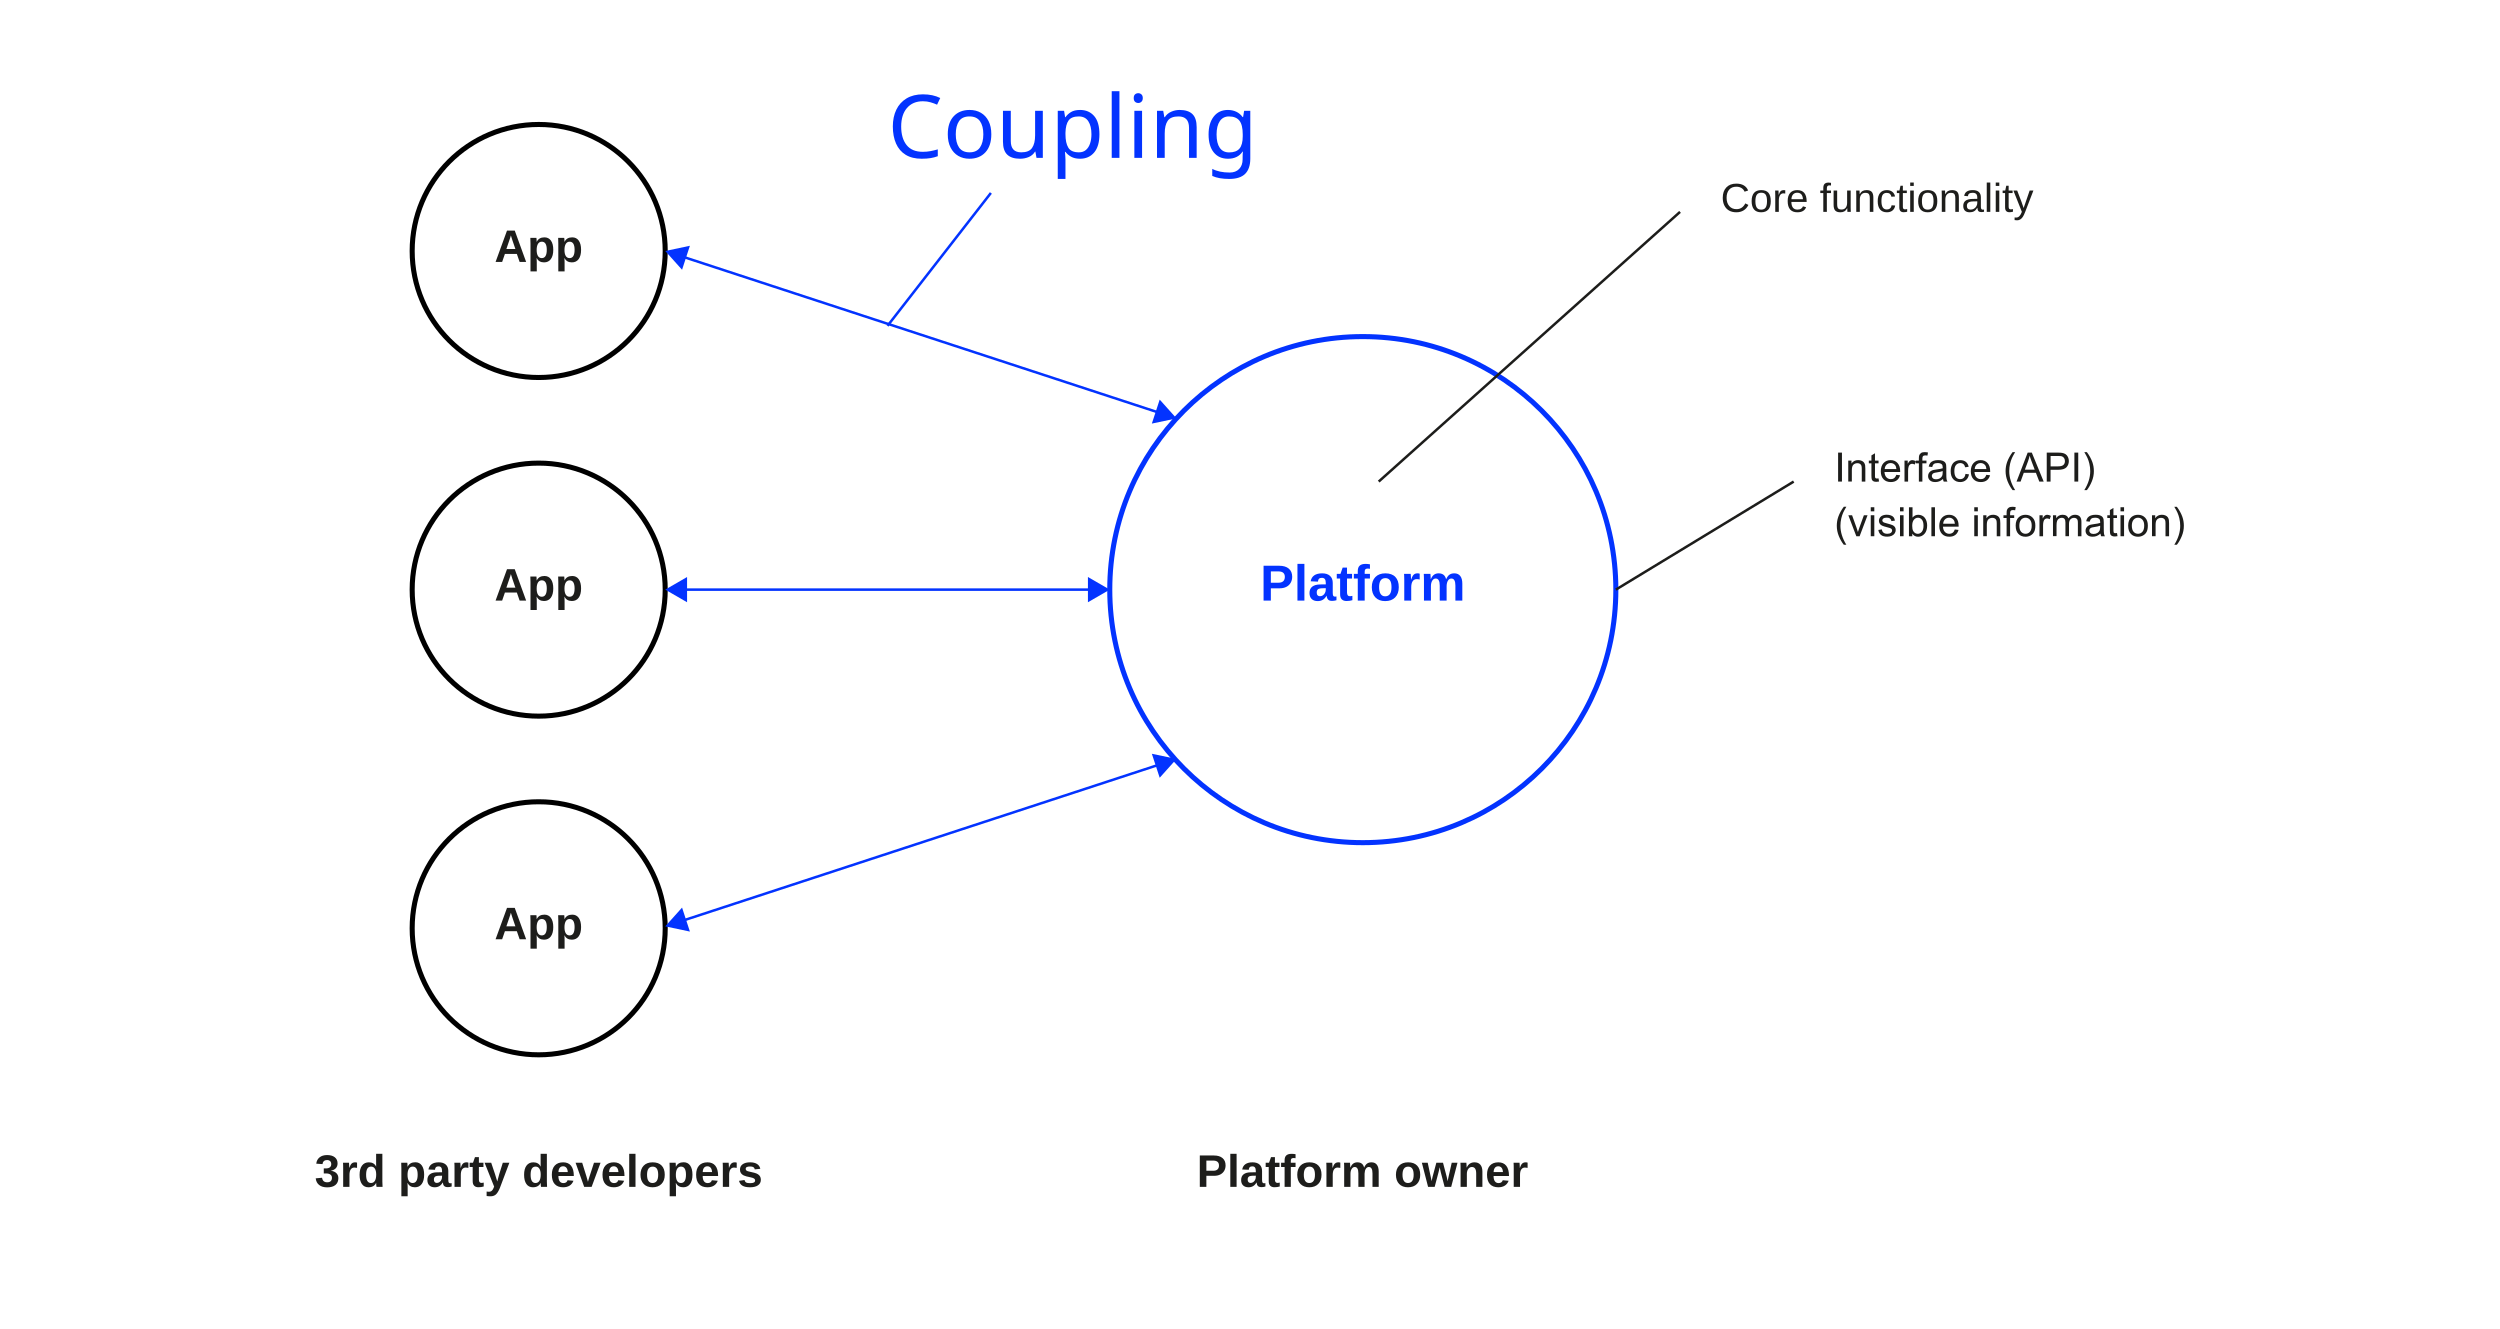
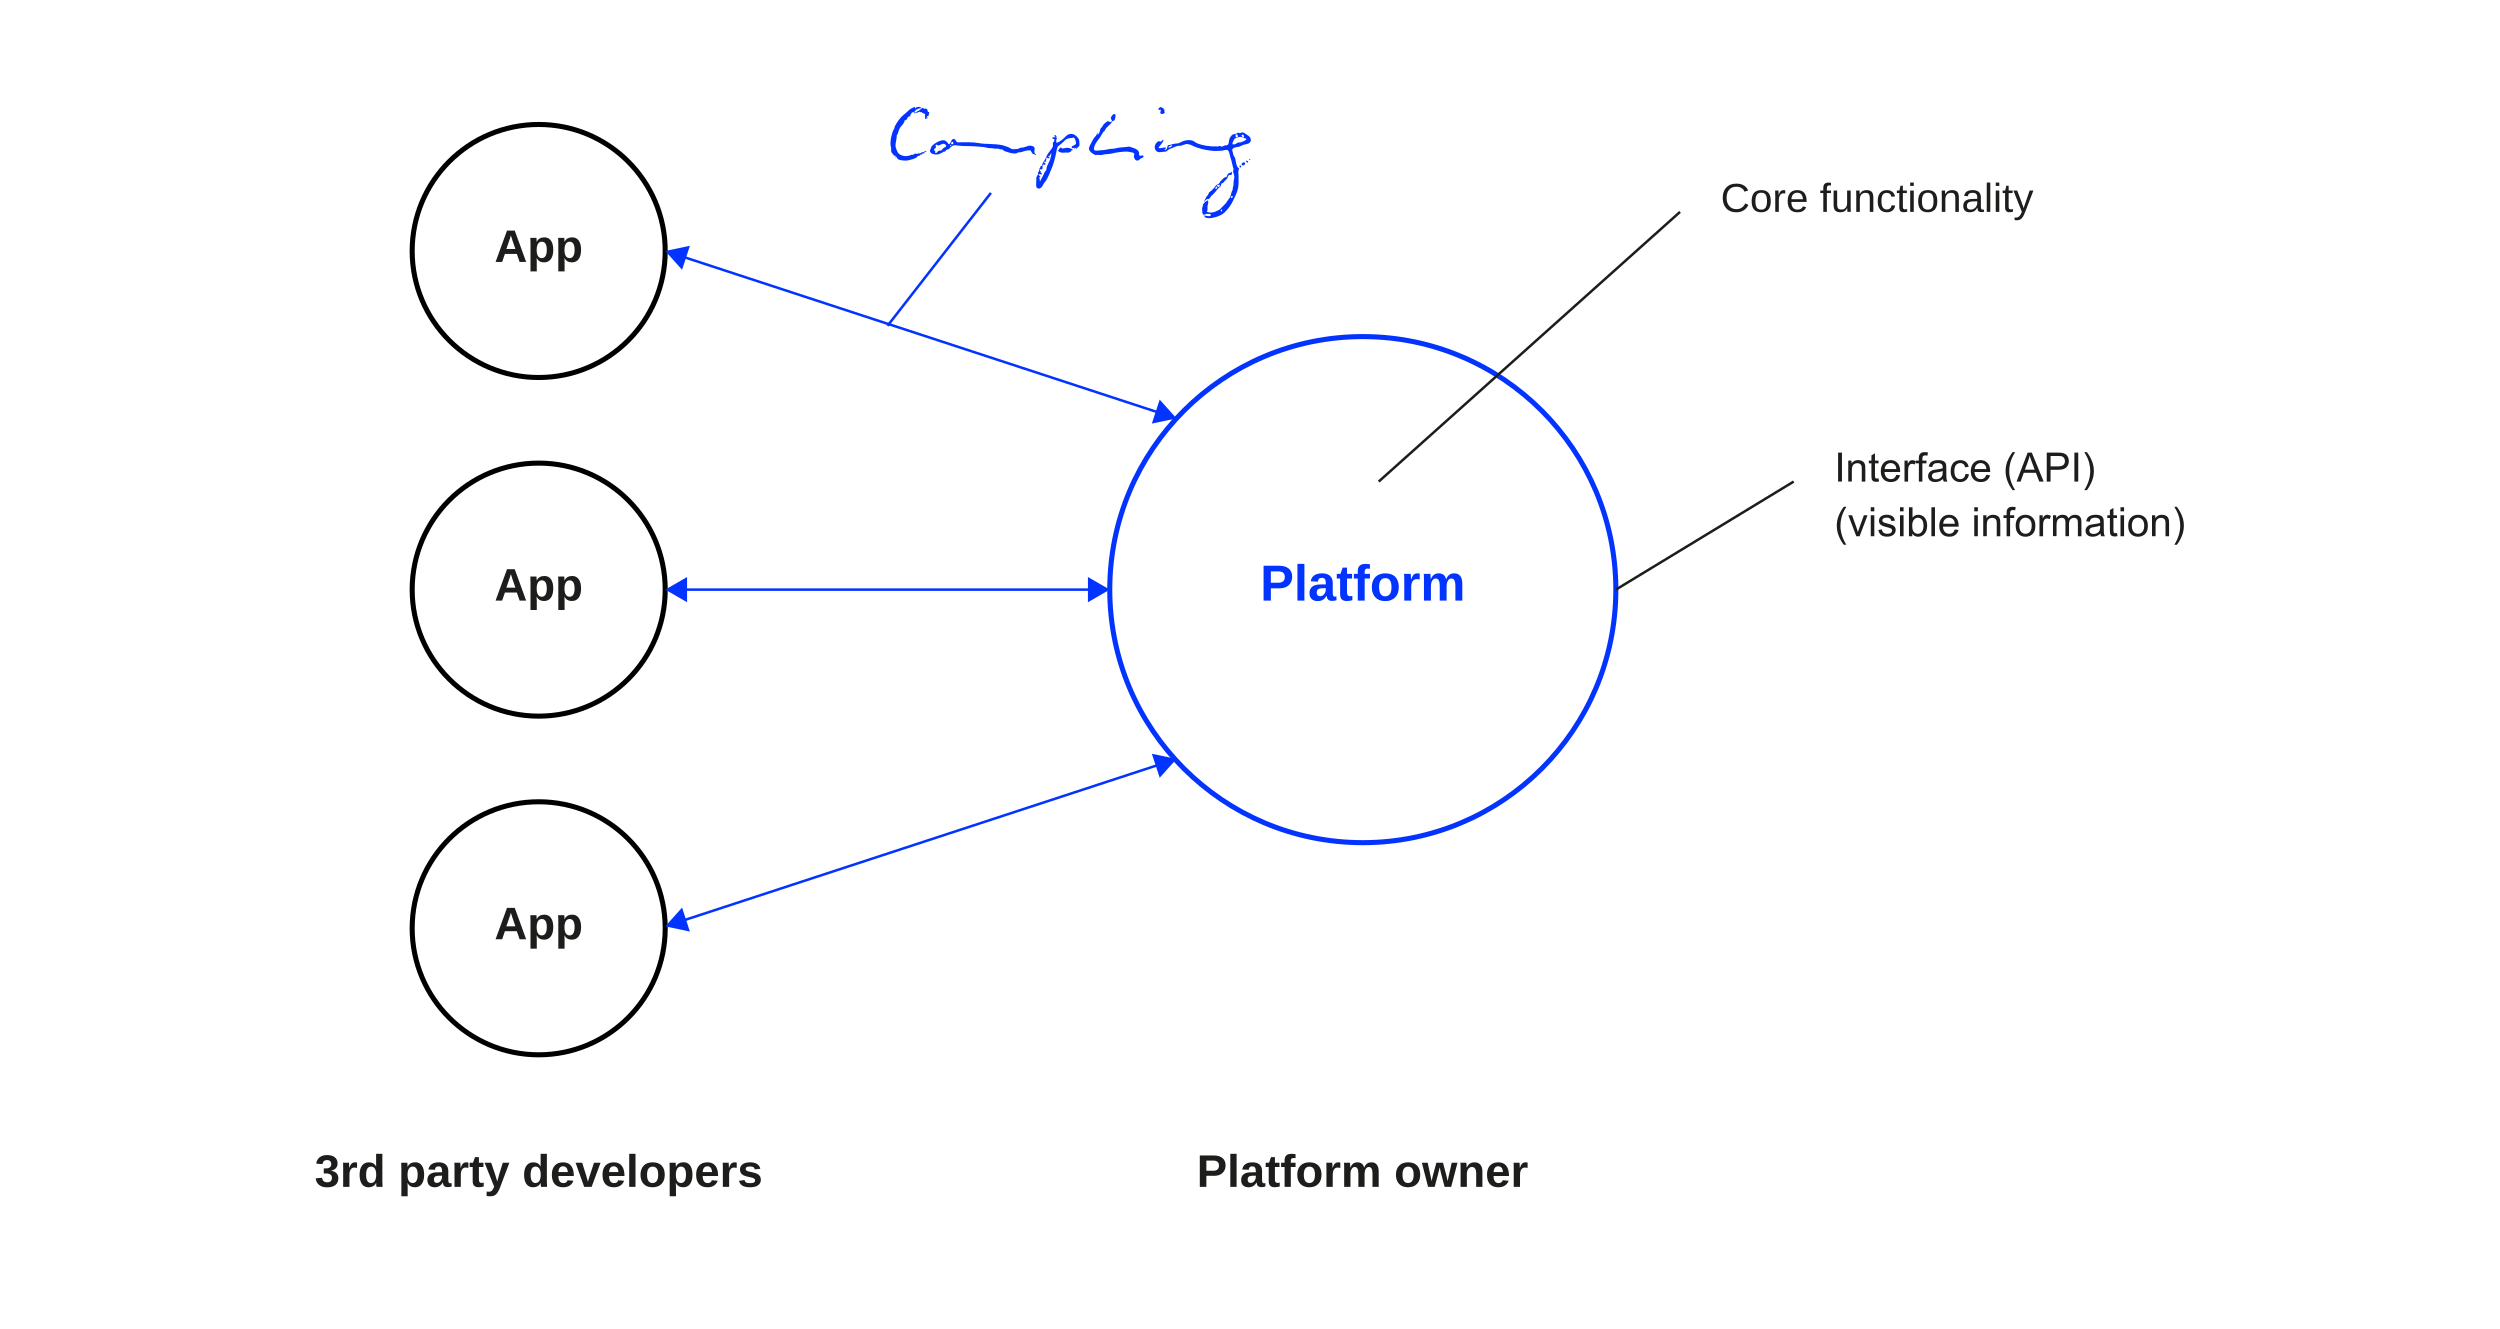
<svg xmlns="http://www.w3.org/2000/svg" id="maturity" viewBox="0 0 988 525">
  <circle cx="538.58" cy="233.02" r="100" style="fill:none; stroke:#0333ff; stroke-miterlimit:10; stroke-width:2px;" />
  <text transform="translate(498.02 237.35)" style="fill:#0333ff; font-family:Arial-BoldMT, Arial; font-size:20px; font-weight:700;">
    <tspan x="0" y="0">Platform</tspan>
  </text>
  <circle cx="212.89" cy="99.19" r="50" style="fill:none; stroke:#000; stroke-miterlimit:10; stroke-width:2px;" />
  <text transform="translate(195.4 103.52)" style="fill:#1d1d1b; font-family:Arial-BoldMT, Arial; font-size:18px; font-weight:700;">
    <tspan x="0" y="0">App</tspan>
  </text>
  <circle cx="212.89" cy="233.02" r="50" style="fill:none; stroke:#000; stroke-miterlimit:10; stroke-width:2px;" />
  <text transform="translate(195.4 237.35)" style="fill:#1d1d1b; font-family:Arial-BoldMT, Arial; font-size:18px; font-weight:700;">
    <tspan x="0" y="0">App</tspan>
  </text>
  <circle cx="212.89" cy="366.86" r="50" style="fill:none; stroke:#000; stroke-miterlimit:10; stroke-width:2px;" />
  <text transform="translate(195.4 371.19)" style="fill:#1d1d1b; font-family:Arial-BoldMT, Arial; font-size:18px; font-weight:700;">
    <tspan x="0" y="0">App</tspan>
  </text>
  <line x1="262.89" y1="99.19" x2="464.96" y2="165.35" style="fill:#0333ff;" />
  <line x1="269.71" y1="101.42" x2="458.14" y2="163.12" style="fill:none; stroke:#0333ff; stroke-miterlimit:10;" />
  <polygon points="269.55 106.61 262.9 99.19 272.65 97.13 269.55 106.61" style="fill:#0333ff;" />
  <polygon points="455.21 167.4 464.96 165.35 458.31 157.92 455.21 167.4" style="fill:#0333ff;" />
  <line x1="262.89" y1="366.1" x2="464.96" y2="299.94" style="fill:#0333ff;" />
  <line x1="269.71" y1="363.87" x2="458.14" y2="302.17" style="fill:none; stroke:#0333ff; stroke-miterlimit:10;" />
  <polygon points="272.65 368.16 262.9 366.1 269.55 358.68 272.65 368.16" style="fill:#0333ff;" />
  <polygon points="458.31 307.37 464.96 299.94 455.21 297.89 458.31 307.37" style="fill:#0333ff;" />
  <line x1="270.07" y1="233.02" x2="431.41" y2="233.02" style="fill:none; stroke:#0333ff; stroke-miterlimit:10;" />
  <polygon points="271.53 238.01 262.9 233.02 271.53 228.04 271.53 238.01" style="fill:#0333ff;" />
  <polygon points="429.95 238.01 438.58 233.02 429.95 228.04 429.95 238.01" style="fill:#0333ff;" />
  <text transform="translate(680.02 83.74)" style="fill:#1d1d1b; font-family:ArialMT, Arial; font-size:16px;">
    <tspan x="0" y="0">Core functionality</tspan>
  </text>
  <text transform="translate(472.96 469.04)" style="fill:#1d1d1b; font-family:Arial-BoldMT, Arial; font-size:18px; font-weight:700;">
    <tspan x="0" y="0">Platform owner</tspan>
  </text>
  <text transform="translate(124.36 469.04)" style="fill:#1d1d1b; font-family:Arial-BoldMT, Arial; font-size:18px; font-weight:700;">
    <tspan x="0" y="0">3rd party developers</tspan>
  </text>
  <path d="m726.42,190.32v-11.45h1.52v11.45h-1.52Z" style="fill:#1d1d1b;" />
  <path d="m730.43,190.32v-8.3h1.27v1.18c.61-.91,1.49-1.37,2.64-1.37.5,0,.96.09,1.38.27s.73.42.94.71c.21.29.35.64.44,1.04.05.26.08.72.08,1.37v5.1h-1.41v-5.05c0-.57-.05-1-.16-1.29-.11-.28-.3-.51-.58-.68-.28-.17-.61-.25-.98-.25-.6,0-1.12.19-1.55.57-.43.38-.65,1.1-.65,2.16v4.53h-1.41Z" style="fill:#1d1d1b;" />
  <path d="m742.4,189.06l.2,1.24c-.4.08-.75.12-1.06.12-.51,0-.91-.08-1.19-.24s-.48-.37-.59-.64c-.11-.26-.17-.82-.17-1.66v-4.77h-1.03v-1.09h1.03v-2.05l1.4-.84v2.9h1.41v1.09h-1.41v4.85c0,.4.02.66.07.77.05.12.13.21.24.27.11.07.27.1.48.1.16,0,.36-.02.62-.05Z" style="fill:#1d1d1b;" />
  <path d="m749.45,187.65l1.45.18c-.23.85-.65,1.51-1.27,1.98s-1.41.7-2.38.7c-1.21,0-2.18-.37-2.89-1.12-.71-.75-1.07-1.79-1.07-3.14s.36-2.48,1.08-3.25c.72-.77,1.65-1.16,2.8-1.16s2.02.38,2.72,1.13c.7.76,1.05,1.82,1.05,3.19,0,.08,0,.21,0,.38h-6.19c.05.91.31,1.61.77,2.09s1.04.73,1.73.73c.52,0,.96-.13,1.32-.41.36-.27.65-.7.87-1.3Zm-4.62-2.27h4.63c-.06-.7-.24-1.22-.53-1.57-.45-.54-1.03-.81-1.74-.81-.65,0-1.19.22-1.63.65-.44.43-.68,1.01-.73,1.73Z" style="fill:#1d1d1b;" />
  <path d="m752.66,190.32v-8.3h1.27v1.26c.32-.59.62-.98.89-1.16s.57-.28.9-.28c.47,0,.96.15,1.45.45l-.48,1.3c-.34-.2-.69-.3-1.03-.3-.31,0-.58.09-.83.28-.25.19-.42.44-.52.77-.16.5-.23,1.05-.23,1.64v4.34h-1.41Z" style="fill:#1d1d1b;" />
  <path d="m758.34,190.32v-7.2h-1.24v-1.09h1.24v-.88c0-.56.05-.97.15-1.24.14-.36.37-.66.71-.89s.82-.34,1.43-.34c.4,0,.83.05,1.31.14l-.21,1.23c-.29-.05-.57-.08-.83-.08-.43,0-.73.09-.91.27-.18.18-.27.52-.27,1.02v.77h1.62v1.09h-1.62v7.2h-1.4Z" style="fill:#1d1d1b;" />
  <path d="m767.86,189.3c-.52.44-1.02.76-1.5.94-.48.18-1,.27-1.55.27-.91,0-1.61-.22-2.1-.67s-.73-1.01-.73-1.71c0-.41.09-.78.28-1.11s.43-.61.73-.81.64-.36,1.01-.46c.28-.07.69-.14,1.25-.21,1.14-.13,1.97-.3,2.51-.48,0-.19,0-.31,0-.37,0-.57-.13-.98-.4-1.21-.36-.32-.89-.48-1.6-.48-.66,0-1.15.12-1.46.35-.32.23-.55.64-.7,1.23l-1.38-.19c.12-.59.33-1.06.62-1.43.29-.36.7-.64,1.24-.84s1.17-.29,1.88-.29,1.28.08,1.73.25c.44.17.77.38.98.63.21.25.35.57.44.96.05.24.07.67.07,1.3v1.88c0,1.31.03,2.13.09,2.48.06.35.18.68.36,1h-1.47c-.15-.29-.24-.63-.28-1.02Zm-.12-3.14c-.51.21-1.28.39-2.3.53-.58.08-.99.18-1.23.28-.24.1-.42.26-.55.46-.13.2-.2.42-.2.67,0,.38.14.69.43.94s.7.38,1.25.38,1.02-.12,1.45-.36c.42-.24.73-.56.93-.97.15-.32.23-.79.23-1.41v-.52Z" style="fill:#1d1d1b;" />
  <path d="m776.76,187.28l1.38.18c-.15.95-.54,1.7-1.16,2.24s-1.39.81-2.29.81c-1.14,0-2.05-.37-2.74-1.11s-1.04-1.81-1.04-3.19c0-.9.15-1.68.45-2.35s.75-1.18,1.36-1.51,1.27-.5,1.98-.5c.9,0,1.64.23,2.21.68.57.46.94,1.1,1.1,1.94l-1.37.21c-.13-.56-.36-.98-.69-1.26s-.73-.42-1.2-.42c-.71,0-1.28.25-1.73.76s-.66,1.31-.66,2.41.21,1.92.64,2.43c.43.51.98.76,1.67.76.55,0,1.01-.17,1.38-.51.37-.34.6-.86.7-1.56Z" style="fill:#1d1d1b;" />
  <path d="m785.02,187.65l1.45.18c-.23.85-.65,1.51-1.27,1.98s-1.41.7-2.38.7c-1.21,0-2.18-.37-2.89-1.12-.71-.75-1.07-1.79-1.07-3.14s.36-2.48,1.08-3.25c.72-.77,1.65-1.16,2.8-1.16s2.02.38,2.72,1.13c.7.76,1.05,1.82,1.05,3.19,0,.08,0,.21,0,.38h-6.19c.05.91.31,1.61.77,2.09s1.04.73,1.73.73c.52,0,.96-.13,1.32-.41.36-.27.65-.7.87-1.3Zm-4.62-2.27h4.63c-.06-.7-.24-1.22-.53-1.57-.45-.54-1.03-.81-1.74-.81-.65,0-1.19.22-1.63.65-.44.43-.68,1.01-.73,1.73Z" style="fill:#1d1d1b;" />
  <path d="m795.38,193.69c-.78-.98-1.43-2.12-1.97-3.44s-.8-2.67-.8-4.08c0-1.24.2-2.43.6-3.56.47-1.32,1.19-2.63,2.17-3.94h1.01c-.63,1.08-1.05,1.86-1.25,2.32-.32.72-.57,1.47-.75,2.25-.22.97-.34,1.95-.34,2.94,0,2.51.78,5.01,2.34,7.51h-1.01Z" style="fill:#1d1d1b;" />
  <path d="m796.94,190.32l4.4-11.45h1.63l4.69,11.45h-1.73l-1.34-3.47h-4.79l-1.26,3.47h-1.61Zm3.3-4.7h3.88l-1.2-3.17c-.36-.96-.64-1.75-.81-2.38-.15.73-.35,1.46-.62,2.19l-1.26,3.36Z" style="fill:#1d1d1b;" />
  <path d="m808.87,190.32v-11.45h4.32c.76,0,1.34.04,1.74.11.56.09,1.03.27,1.41.54.38.26.69.63.92,1.11.23.47.35,1,.35,1.56,0,.97-.31,1.8-.93,2.47-.62.67-1.74,1.01-3.36,1.01h-2.94v4.66h-1.52Zm1.52-6.01h2.96c.98,0,1.67-.18,2.09-.55.41-.36.62-.88.62-1.54,0-.48-.12-.89-.36-1.23-.24-.34-.56-.57-.96-.68-.25-.07-.73-.1-1.41-.1h-2.93v4.09Z" style="fill:#1d1d1b;" />
  <path d="m819.8,190.32v-11.45h1.52v11.45h-1.52Z" style="fill:#1d1d1b;" />
  <path d="m824.73,193.69h-1.01c1.56-2.5,2.34-5,2.34-7.51,0-.98-.11-1.95-.34-2.91-.18-.78-.42-1.53-.74-2.25-.2-.47-.62-1.25-1.26-2.34h1.01c.98,1.31,1.7,2.62,2.17,3.94.4,1.14.6,2.32.6,3.56,0,1.41-.27,2.77-.81,4.08s-1.19,2.46-1.96,3.44Z" style="fill:#1d1d1b;" />
  <path d="m728.67,215.29c-.78-.98-1.43-2.12-1.97-3.44s-.8-2.67-.8-4.08c0-1.24.2-2.43.6-3.56.47-1.32,1.19-2.63,2.17-3.94h1.01c-.63,1.08-1.05,1.86-1.25,2.32-.32.72-.57,1.47-.75,2.25-.22.97-.34,1.95-.34,2.94,0,2.5.78,5.01,2.34,7.51h-1.01Z" style="fill:#1d1d1b;" />
  <path d="m733.62,211.92l-3.16-8.3h1.48l1.78,4.97c.19.54.37,1.09.53,1.67.12-.44.3-.96.52-1.58l1.84-5.06h1.45l-3.14,8.3h-1.31Z" style="fill:#1d1d1b;" />
  <path d="m739.32,202.08v-1.62h1.41v1.62h-1.41Zm0,9.84v-8.3h1.41v8.3h-1.41Z" style="fill:#1d1d1b;" />
  <path d="m742.31,209.44l1.39-.22c.08.56.3.98.65,1.28s.86.45,1.5.45,1.12-.13,1.44-.39.47-.57.47-.93c0-.32-.14-.57-.41-.75-.19-.12-.67-.28-1.44-.48-1.03-.26-1.75-.49-2.14-.68s-.7-.45-.91-.79-.31-.71-.31-1.11c0-.37.08-.71.25-1.03s.4-.58.69-.79c.22-.16.52-.3.89-.41s.78-.17,1.21-.17c.65,0,1.22.09,1.71.28s.86.44,1.09.76.4.75.48,1.29l-1.38.19c-.06-.43-.24-.76-.54-1s-.72-.36-1.27-.36c-.65,0-1.11.11-1.38.32s-.41.46-.41.75c0,.18.06.35.17.49.11.15.29.28.54.38.14.05.55.17,1.24.36,1,.27,1.69.48,2.08.65s.7.42.93.74.34.72.34,1.2-.14.91-.41,1.32-.67.73-1.18.96-1.1.34-1.75.34c-1.08,0-1.9-.22-2.46-.67s-.93-1.11-1.08-1.99Z" style="fill:#1d1d1b;" />
  <path d="m750.88,202.08v-1.62h1.41v1.62h-1.41Zm0,9.84v-8.3h1.41v8.3h-1.41Z" style="fill:#1d1d1b;" />
  <path d="m755.72,211.92h-1.3v-11.45h1.41v4.09c.59-.75,1.35-1.12,2.27-1.12.51,0,.99.1,1.45.31s.83.5,1.12.87.52.82.69,1.35.25,1.09.25,1.69c0,1.42-.35,2.52-1.05,3.3s-1.55,1.16-2.53,1.16-1.75-.41-2.3-1.23v1.04Zm-.02-4.21c0,1,.14,1.71.41,2.16.44.72,1.04,1.09,1.8,1.09.61,0,1.15-.27,1.59-.8s.67-1.33.67-2.39-.21-1.88-.64-2.4-.95-.77-1.56-.77-1.15.27-1.59.8-.67,1.31-.67,2.32Z" style="fill:#1d1d1b;" />
  <path d="m763.29,211.92v-11.45h1.41v11.45h-1.41Z" style="fill:#1d1d1b;" />
  <path d="m772.56,209.25l1.45.18c-.23.85-.65,1.51-1.27,1.98s-1.41.7-2.38.7c-1.21,0-2.18-.37-2.89-1.12s-1.07-1.8-1.07-3.14.36-2.48,1.08-3.25,1.65-1.16,2.8-1.16,2.02.38,2.72,1.13,1.05,1.82,1.05,3.19c0,.08,0,.21,0,.38h-6.19c.05.91.31,1.61.77,2.09s1.04.73,1.73.73c.52,0,.96-.14,1.32-.41s.65-.7.87-1.3Zm-4.62-2.27h4.63c-.06-.7-.24-1.22-.53-1.57-.45-.54-1.03-.81-1.74-.81-.65,0-1.19.22-1.63.65s-.68,1.01-.73,1.73Z" style="fill:#1d1d1b;" />
  <path d="m780.23,202.08v-1.62h1.41v1.62h-1.41Zm0,9.84v-8.3h1.41v8.3h-1.41Z" style="fill:#1d1d1b;" />
  <path d="m783.77,211.92v-8.3h1.27v1.18c.61-.91,1.49-1.37,2.64-1.37.5,0,.96.09,1.38.27s.73.42.94.71.35.64.44,1.04c.05.26.08.72.08,1.37v5.1h-1.41v-5.05c0-.57-.05-1-.16-1.29s-.3-.51-.58-.68-.61-.25-.98-.25c-.6,0-1.12.19-1.55.57s-.65,1.1-.65,2.16v4.53h-1.41Z" style="fill:#1d1d1b;" />
  <path d="m793.01,211.92v-7.2h-1.24v-1.09h1.24v-.88c0-.56.05-.97.15-1.24.14-.36.37-.66.71-.89s.82-.34,1.43-.34c.4,0,.83.05,1.31.14l-.21,1.23c-.29-.05-.57-.08-.83-.08-.43,0-.73.09-.91.27s-.27.52-.27,1.02v.77h1.62v1.09h-1.62v7.2h-1.4Z" style="fill:#1d1d1b;" />
  <path d="m796.59,207.77c0-1.54.43-2.67,1.28-3.41.71-.61,1.58-.92,2.61-.92,1.14,0,2.07.37,2.8,1.12s1.09,1.78,1.09,3.1c0,1.07-.16,1.91-.48,2.52s-.79,1.09-1.4,1.43c-.61.34-1.28.51-2,.51-1.16,0-2.1-.37-2.82-1.12s-1.07-1.82-1.07-3.22Zm1.45,0c0,1.06.23,1.86.7,2.39s1.05.79,1.75.79,1.28-.27,1.74-.8.7-1.34.7-2.43c0-1.03-.23-1.8-.7-2.33s-1.05-.79-1.74-.79-1.29.26-1.75.79-.7,1.32-.7,2.38Z" style="fill:#1d1d1b;" />
  <path d="m806,211.92v-8.3h1.27v1.26c.32-.59.62-.98.89-1.16s.57-.28.9-.28c.47,0,.96.15,1.45.45l-.48,1.3c-.34-.2-.69-.3-1.03-.3-.31,0-.58.09-.83.28s-.42.44-.52.77c-.16.5-.23,1.05-.23,1.64v4.34h-1.41Z" style="fill:#1d1d1b;" />
  <path d="m811.34,211.92v-8.3h1.26v1.16c.26-.41.61-.73,1.04-.98s.92-.37,1.48-.37c.61,0,1.12.13,1.51.38s.67.61.83,1.07c.66-.97,1.51-1.45,2.56-1.45.82,0,1.46.23,1.9.68s.66,1.16.66,2.11v5.7h-1.4v-5.23c0-.56-.05-.97-.14-1.21s-.26-.45-.5-.6-.52-.23-.84-.23c-.58,0-1.07.19-1.45.58s-.58,1.01-.58,1.86v4.82h-1.41v-5.39c0-.62-.11-1.09-.34-1.41s-.6-.47-1.12-.47c-.4,0-.76.1-1.1.31s-.58.51-.73.91-.23.98-.23,1.73v4.3h-1.41Z" style="fill:#1d1d1b;" />
  <path d="m830.09,210.9c-.52.44-1.02.75-1.5.94-.48.18-1,.27-1.55.27-.91,0-1.61-.22-2.1-.67s-.73-1.01-.73-1.71c0-.41.09-.78.28-1.11s.43-.61.73-.81.64-.36,1.01-.46c.28-.07.69-.14,1.25-.21,1.14-.14,1.97-.3,2.51-.48,0-.19,0-.32,0-.37,0-.57-.13-.98-.4-1.21-.36-.32-.89-.48-1.6-.48-.66,0-1.15.12-1.46.35s-.55.64-.7,1.23l-1.38-.19c.12-.59.33-1.06.62-1.43s.7-.64,1.24-.84,1.17-.29,1.88-.29,1.28.08,1.73.25.77.38.98.63.35.57.44.96c.05.24.07.67.07,1.3v1.88c0,1.31.03,2.13.09,2.48s.18.68.36,1h-1.47c-.15-.29-.24-.63-.28-1.02Zm-.12-3.14c-.51.21-1.28.39-2.3.53-.58.08-.99.18-1.23.28s-.42.26-.55.46-.2.42-.2.67c0,.38.14.69.43.94s.7.38,1.25.38,1.02-.12,1.45-.36.73-.56.93-.97c.15-.32.23-.79.23-1.41v-.52Z" style="fill:#1d1d1b;" />
  <path d="m836.64,210.66l.2,1.24c-.4.08-.75.12-1.06.12-.51,0-.91-.08-1.19-.24s-.48-.37-.59-.64-.17-.82-.17-1.66v-4.77h-1.03v-1.09h1.03v-2.05l1.4-.84v2.9h1.41v1.09h-1.41v4.85c0,.4.02.66.07.77s.13.21.24.27.27.1.48.1c.16,0,.36-.02.62-.05Z" style="fill:#1d1d1b;" />
  <path d="m838.02,202.08v-1.62h1.41v1.62h-1.41Zm0,9.84v-8.3h1.41v8.3h-1.41Z" style="fill:#1d1d1b;" />
  <path d="m841.05,207.77c0-1.54.43-2.67,1.28-3.41.71-.61,1.58-.92,2.61-.92,1.14,0,2.07.37,2.8,1.12s1.09,1.78,1.09,3.1c0,1.07-.16,1.91-.48,2.52s-.79,1.09-1.4,1.43c-.61.34-1.28.51-2,.51-1.16,0-2.1-.37-2.82-1.12s-1.07-1.82-1.07-3.22Zm1.45,0c0,1.06.23,1.86.7,2.39s1.05.79,1.75.79,1.28-.27,1.74-.8.7-1.34.7-2.43c0-1.03-.23-1.8-.7-2.33s-1.05-.79-1.74-.79-1.29.26-1.75.79-.7,1.32-.7,2.38Z" style="fill:#1d1d1b;" />
  <path d="m850.47,211.92v-8.3h1.27v1.18c.61-.91,1.49-1.37,2.64-1.37.5,0,.96.09,1.38.27s.73.42.94.71.35.64.44,1.04c.05.26.08.72.08,1.37v5.1h-1.41v-5.05c0-.57-.05-1-.16-1.29s-.3-.51-.58-.68-.61-.25-.98-.25c-.6,0-1.12.19-1.55.57s-.65,1.1-.65,2.16v4.53h-1.41Z" style="fill:#1d1d1b;" />
  <path d="m860.29,215.29h-1.01c1.56-2.5,2.34-5,2.34-7.51,0-.98-.11-1.95-.34-2.91-.18-.78-.42-1.53-.74-2.25-.2-.47-.62-1.25-1.26-2.34h1.01c.98,1.31,1.7,2.62,2.17,3.94.4,1.14.6,2.32.6,3.56,0,1.41-.27,2.77-.81,4.08s-1.19,2.46-1.96,3.44Z" style="fill:#1d1d1b;" />
  <line x1="544.86" y1="190.32" x2="663.95" y2="83.74" style="fill:none; stroke:#1d1d1b; stroke-miterlimit:10;" />
  <line x1="638.58" y1="233.02" x2="708.86" y2="190.32" style="fill:none; stroke:#1d1d1b; stroke-miterlimit:10;" />
  <line x1="350.74" y1="128.77" x2="391.6" y2="76.25" style="fill:none; stroke:#0333ff; stroke-miterlimit:10;" />
-   <text transform="translate(350.74 62.39)" style="fill:#0333ff; font-family:BiroScriptPlus-Sloppy, 'Biro Script Plus'; font-size:34.68px;">
-     <tspan x="0" y="0">Coupling</tspan>
-   </text>
+   <path d="m352.44,53.23c.17-.59.38-1.46.7-1.94.35-.38.28-.83.48-1.32.62-1.32,2.01-3.29,3.02-4.2.8-.69,1.8-1.42,2.53-2.22.31-.35,2.22-1.53,2.6-1.18-.04.17-.31.24-.24.31.14.1.24.07.38.07.17-.1.31-.83.31-.31,0,0,.69-.24.8-.21.42.03.97,0,1.04.45l-.31-.14c-.1.03.17.17.07.28-.59,0-1.18.21-1.7.52-.35.24-.59.9-.97.97-.59.1-.76.03-1.08.66-.24.45-.45.52-.31,1.04-.21,0-.28-.03-.45-.1-.14.24-.42.35-.62.49-.24.21,0,.45-.28.69-.35.35-.49.56-.94.45,0,.49-.21.94-.48,1.32-.35.49-.7.87-1.11,1.35-.42.52-1.04,2.25-1.14,2.77-.1.35-.45.42-.35.73.1.35-.42,2.77-.45,3.16-.17,1.25.21,1.73.55,2.74.45,1.42,2.05,2.08,3.54,2.08.7,0,1.35-.14,1.87-.42.42-.24.83.1,1.21-.28.31-.31.8-.28,1.25-.24.31.03.52.07.59-.21.07-.17.55.21.66.24,0-.49,1.25-.73,1.63-.69,0-.24.24-.38.49-.38.21,0,.42.1.42.31-.59.03-.9.07-.97.69-.21-.03-.35-.17-.52-.24-.04.38-.1.59-.48.56-.49-.07-.35.24-.7.45-.14.14-.38.03-.59.14-.14.14-.31.24-.52.35,0,.38-.28.31-.59.49-.59.38-1.32.45-2.01.69-.9.28-1.84.42-2.81.28-.52-.07-2.36-.24-2.36-.94l-.73-.9c-.52.14-1.04-.83-1.39-1.18-.28-.28-.31-.66-.31-1.08,0-.49.07-1.01-.1-1.35-.1-.28-.17-.69-.17-1.18,0-1.25.31-2.95.55-3.57Zm1.25,8.53c.17.14.31.28.38.52-.31,0-.38-.24-.38-.52Zm7.56-17.34c.62-.14,1.42-.28,2.36-1.08.21-.14.73-.73,1.11-.73.14,0,.24.1.31.35.14.14.42-.07.7-.07.14,0,.28.03.42.14.52.38.38.66.59,1.25.76-.24.42.31.35.83v.52c-.28.03-.38.28-.66.28,0,.35-.31.38-.45.69-.07.17.49-.35.69-.24,0,.42-.83.66-1.11.62,0-.62-.04-1.14.07-1.73-.31-.21-.21-.52-.59-.38-.31-.14-.59-.31-.8-.52-.35-.24-.1-.03-.38,0-.38.03-.21-.35-.55-.17-.49.31-1.14.42-1.77.38-.07.07,0,.14,0,.24,0,.28-.35-.03-.28-.38Z" style="fill:#0333ff;" />
+   <path d="m370.02,61.07c-1.18,0-2.53-.45-2.53-1.63.42-.52.31-1.11.73-1.63.66-.97,3.5-2.6,4.89-2.39.48.07,1.39.8,1.59,1.32.07.17.17.24.28.24.35,0,.83-.83.9-1.04.21-.62.31-1.01,1.11-1.01.59,0,.7.69,1.11,1.18.28.31,1.01.1,1.28.1,2.01,0,5.24-.07,7.21.31,3.19.59,6.52.17,9.68.9.76.21,2.53.76,3.19,1.28.48.42,1.7.21,2.29.21.8,0,1.32-.59,2.12-.59,1.14,0,2.12-.76,3.26-.76.35,0,.73.07,1.11.24.62.31.73.8.62,1.42-.1.59-.17,1.21.28,1.6.55.49.28.76,0,.38-.24-.31-.62-.21-.97-.38-.35-.17-.73-1.39-1.01-1.39-.62,0-1.32,0-1.91.17-.1.03-2.01.66-2.19.62-.31,0-.62-.1-.8.07-.28.28-.73.38-1.25.38-1.35,0-3.23-.66-4.06-.97-.35-.14-.45-.45-.8-.59-.38-.17-.8,0-1.21-.21-.38-.31-1.6-.03-2.19-.21-.8-.21-1.91-.03-2.6-.28-1.25-.45-6.38-.69-8.18-.69-1.21,0-2.32-.03-3.61-.21-1.01-.21-1.87-.14-2.6.59-.38.42-.8,1.01-1.39,1.01-.38,0-.52.42-.8.69-.28.28-.69,0-.9.31-.28.28-1.18.59-1.59.8-.31.1-.7.14-1.08.14Zm-.42-.94c-.21.38.31.38.49.28.21-.17.42-.49.69-.69.31-.28.73-.21,1.11-.21.1,0,.69-.66.8-.8.42-.56,1.49-.56,1.21-1.18-.21-.56-.83-.8-1.32-.69-.38.07-1.49.69-1.87.69-.28-.24-.52-.38-.66-.38-.31,0-.42.35-.14.87.14.28-.62.69-.73,1.01-.38.69.73.42.42,1.11Zm5.83-2.5c.24.24.8-.42.35-.42-.14,0-.49.28-.35.42Zm.8-.56c.21.07.8-.59.52-.59-.14,0,.04-.52-.38-.42-.21.07-.94.73-.14,1.01Z" style="fill:#0333ff;" />
+   <path d="m409.49,72.76c.07-.87.04-1.66.07-2.57,0-.31.35-.59.45-.94.07-.38.42-.07.31-.38-.1-.35-.17-.62,0-.87.21-.17.35-.21.28-.49-.03-.42.21-.1.24-.49,0-.21-.14-.49.07-.62.24-.14.14-.31.28-.56.11-.24.07-.14.35-.28.21-.1.35-.17.35-.42,0-.62,1.21-2.15,1.39-2.67.52-1.53,1.35-2.36,2.29-3.64.35-.49.62-.94.55-1.53-.04-.42-.17-1.04.28-1.25.24-.1.24-.14.21-.42-.07-.45.24-.1.17-.38-.14-.45-1.11-.38-.9-.83.1-.24.55-.17.87-.17.24,0,.42-.03.31-.24-.1-.21-.59-.07-.48-.28.04-.1.38-.49.55-.31l.42.38c.17.24-.38.35-.28.42.17.21.66.1.38.59-.1.24-.24.31-.24.59,0,.14-.07.35.07.45.24.17-.21.24-.07.38.07.1.17.14.31.14,1.01,0,3.05-2.05,3.68-2.67.55-.59,1.56-.9,2.36-.76,1.14.17,2.77,1.66,2.77,2.81,0,.59.21,1.46-.03,1.94-.21.35-.49.42-.73.69-.21.24-.14.66-.24.66-.03,0-.07-.03-.14-.14-.1-.14.17-.49,0-.56-.21-.07-.48.38-.69.38-.07,0-.14,0-.17-.1-.28-.45-.45-.03-.73-.07-.17-.03-.35-.42-.28-.56.21-.45,1.63-.55,1.73-1.35-.04-.38-.07-.8-.28-1.32l-.31-.62c-.17-.31-.14-.42-.48-.28-.38.14-.83.1-1.25.14-.52.07-1.59.31-2.08.9.04.03-1.04,1.11-1.77,1.63-.38.31-.76.59-1.11.9.14.14-.49,1.14-.42,1.67-.49,2.36-1.01,4.75-1.98,7.04-.69,1.49-1.53,3.99-2.43,4.99-.55.59-.8,1.25-1.25,1.94-.21.31-.55.76-.97.73.04.14-.1.21-.28.21-.21,0-.52-.1-.59-.21-.21-.24-.35.03-.45-.45-.1-.38-.14-.76-.1-1.18Zm1.49-3.12c.17.14.35.1.1.28-.28.21.04-.07-.38.35-.24.24.45.28.24.76-.07.17-.17.45.04.52.24.07.21-.21.31-.42.45-.9.97-1.63,1.32-2.6.17-.52.49-.69.76-1.11.28-.35.17-.87.28-1.28.31-1.11,1.04-2.12,1.39-3.23.17-.55.31-1.14.42-1.73.03-.24.1-.76-.14-.52-.21.56-.21.49-.56.94-.14.17-.24,0-.45.14-.38.24.94.45.45.66-.17.1-.48.24-.59.17-.35-.28-.48-.38-.55-.38-.1,0,0,.42-.28,1.35-.03.1.31.24.14.35-.14.1-.66-.14-.76.03-.31.49.55.49.42.76-.07.17.04.59-.14.49-.17-.1-.31-.14-.45-.14-.42,0-.66.42-.52,1.08.03.24-.07.94-.35.87-.14-.03-.07-.14-.21-.14-.59,0-.69.69-.14.97.28.14.17.24-.07.28-.21.03.24.24.42.38.28.21-.1.59-.21.52-.62-.42-1.49-.1-.48.66Zm7.18-10.2c.24-.28.62-.69.8-1.14.42,0,.35.1.62.28.48.31,1.8-.28,2.53-.17.55.1,1.11.28,1.6.52.31.17.17.17.14.49-.17-.03-.38-.03-.55,0,.14.24.1.49-.24.52-.24,0-.59.42-.97.38-.83-.1-1.66.07-2.39.03-.52-.03-1.8-.59-1.53-.9Z" style="fill:#0333ff;" />
+   <path d="m430.78,57.4c.66-1.15,1.21-2.67,2.32-3.71.21-.17.48-1.39.69-1.18.17.17-.38.69-.1.69.73,0,1.11-1.98,1.28-2.5.31-.1.76-.8.9-1.11.28-.62,1.11-1.18,1.7-1.6.42-.31.87.24,1.28.24.1,0,.21-.03.31-.14.62-.55.14-.31-.1-1.21-.24-.8.28-.76.52-1.28.14-.35.49-.52.8-.52.28,0,.49.14.49.52,0,.59-.14,1.11-.28,1.6-.17.69-1.01.45-1.21,1.01-.38,1.11-2.12,1.84-2.6,3.09-.14.42-.49.59-.8.9-.21.21-.11.45-.38.69-.35.28-.31.59-.52.9-1.01,1.53-2.53,2.95-2.78,4.99-.07.59.45.76,1.11.76s1.46-.17,1.87-.17c1.59,0,2.98-.59,4.51-.59.69,0,.97-.17,1.7-.31,1.42-.28,2.84-.24,4.27-.49.9-.17,1.11.24,1.91.42.87.21,2.5.94,2.5,2.08,0,.42-.11.8.21,1.01.24.21.73-.07,1.08-.07.17,0,.31.07.42.28.1.28.1.35,0,.38-.49.28-.59.42-1.01.52-.49.28-.69.87-1.39.87-.9,0-1.39-1.04-1.39-1.87,0-.31.24-.21.17-.69-.1-.8-1.49-.69-2.08-.9-.21-.07-.59-.1-1.07-.1-1.56,0-4.06.35-4.93.59-.9.24-1.98.42-2.88.42-1.21,0-2.01.59-3.22.28-.38-.1-.97.21-1.39,0-1.53-.87-3.09-1.84-1.91-3.78Zm27.57-14.98c.35-.42,2.32.69,1.77,1.67.52.49.04.52-.35.83-.21.17-.52.14-.73.1-.87-.14-.28-1.01-.28-1.53,0-.35-.62.07-.8-.07-.52-.38.07-.62.38-1.01Z" style="fill:#0333ff;" />
+   <path d="m456.52,57.22c.38-.59.87-1.42,1.53-1.42.24,0,.48.28.8.14.28-.14.59-.9.9-.59.24.24-.8,1.56-1.01,1.87-.38.56-.76.59-.87,1.25.62.31,1.91-.21,2.53-.21.24,0,.38.07.35.31-.04.42-1.14.66-.24.66.76,0,.76-1.11,1.01-1.87,1.18,0,2.18-.66,3.54-.66,1.07,0,1.77-.73,2.78-1.01,1.11-.31,1.77-.42,2.88-.24,1.14.17,1.77,1.01,2.78,1.35,2.01.73,4.54,1.08,6.66,1.08.31,0,.45-.21.76,0,.49.31.55-.35,1.14-.17.31.1.66.31,1.08.17.45-.14.55-.42,1.11-.42.87,0,1.21-.24,1.35-1.11.1-1.25.38-2.05,1.18-2.88.66-.69,1.67-.38,2.26-.9.24-.21.42-.17.76,0,.31.17.76-.24,1.11-.24.66-.07,1.53.69,2.01,1.01.87.49,1.42,1.11,1.42,2.12,0,.62-.76,1.35-1.56,1.46-.76.1-1.63.35-2.43.8-.97.55-2.74.24-3.33,1.28-.21.38.35,1.49.35,1.91,0,.59.59,1.08.76,1.63.24.87.45,3.33,1.25,3.78.55.31.21.35.1.9-.07.35-.1.69-.1,1.01.1.69.1,1.21.1,1.87,0,1.46.07,3.02-.24,4.44-.35,1.7-1.18,3.09-1.87,4.65-.73,1.67-2.12,3.57-3.43,4.79-1.32,1.28-4.27,2.25-6.17,2.25-.94,0-1.8-.24-1.87-1.11.11.03,1.11.31,1.84.31.52,0,.94-.17.73-.69-.14-.31-1.53-.24-1.8-.21s-.38.21-.55.28c-1.08.45-1.04-1.32-1.04-2.5,0-.42.35-.76.35-1.35,0-.66.9-.69.66-1.18-.28-.56.24-1.01.35-1.35.24-.76.45-.76.87-1.32.45-.59.28-1.04,1.01-1.46.62-.35.83-.8,1.32-1.21.52-.49.73-1.14,1.32-1.46.24-.14.69-.31.9-.52.31-.31.14-.55.55-.9.66-.52,1.46-1.77,2.32-1.56.14-.56.35-1.14.9-1.56.17-.14.28-.1.52-.1.1,0,.38-.42.59-.42s.17,1.04-.1,1.18c-.38.17-.73-.03-1.01.14-.28.17-.31.59-.49.97-.31.62-.73.94-1.18,1.35-.24.21-.38.59-.69.76-.35.17-.66.14-.66.55,0,1.01-.8,1.08-1.35,1.77-.69.87-1.32,1.73-2.19,2.46-.24.21-.48.31-.59.66-.1.42-.38.24-.52.66-.17.49-.76.1-1.11.35-.31.21-.9.66-.55,1.01.21.21.69-.8,1.01-.49.55.56-.11,1.6-.11,2.36v1.32c0,.38-.24.35-.24.69.49.24,1.01.35,1.53.35.87,0,1.77-.28,2.46-.69.66-.35.94-.31,1.46-.9.94-1.11,2.01-1.77,2.74-3.12.28-.55.97-1.14,1.14-1.77.21-.73.28-1.21.52-1.87.11-.31.35-.56.35-.76,0-.45,0-.66.14-1.01.21-.66.21-1.25.21-1.91,0-.76.31-1.42.31-2.19s-.52-1.42-.52-2.22c0-.35.31-.49.21-.76-.52-1.46-.66-3.02-1.21-4.44-.45-1.11-.35-3.5-1.91-3.12-1.11.28-2.39.42-3.71.42-2.81,0-7.07-.87-9.61-2.19-.66-.35-1.42-.56-2.18-.56-.45,0-.7.31-1.11.31-.76,0-.42.35-1.11.35-2.22,0-2.57.73-4.44,1.32-.66.21-.97,1.01-1.66,1.01-.76,0-1.53.24-2.46.24-1.32,0-2.25-1.77-1.53-2.91Zm5.34,1.11c.14.14,1.53-.49,1.39-.73-.11-.21-.45-.17-.73,0-.38.24-1.04.35-.66.73Zm18.52,16.27c.17.28.66-.17.66-.59,0-.21-.21-.45-.35-.24s-.55.45-.31.83Zm.69-1.01c.17.17.35.28.52.28.31,0,.52-.35.52-.8-.66-.17-1.42.14-1.04.52Zm1.56,9.95c.31.17.35-.17.35-.62,0-.28-.24-.14-.35,0-.21.31-.31.45,0,.62Zm3.99-5.31c.21.21.52,0,.52-.59,0-.24-.11-.31-.24-.24-.31.17-.69.42-.28.83Zm1.39-21.23c.55-.14.76-.45,1.21-.66.31-.14.76.1,1.21-.14.69-.21,1.87-.62,2.22-1.28-.87-.38-1.7-.83-2.5-.83-.38,0-1.8.42-2.05.59-.35.24-.49.66-.66,1.01-.48.9-.66,1.66.56,1.32Zm.59-2.77c.87.21.59-.73.42-.97-.14-.17-.87-.24-.8-.14.42.73-.28.94.38,1.11Zm1.42,11.27c.62-.35.62.69.24.69-.1,0-.24-.07-.38-.24-.14-.21,0-.38.14-.45Zm.8-11.69c.14.28.31.45.49.45s.31-.17.31-.45c0-.42-.55-.76-.8-.55-.35.28-.17.17,0,.55Zm.97,10.37c.35.14.35.35.17.76-.24.56-.94.45-1.04.42-.69-.31.21-1.46.87-1.18Zm.62-.52c0-.21.14-.17.21-.17.21,0,1.04.38.49.73-.28.17-.69-.28-.69-.56Zm1.35-.8c.24-.14.62.35.21.35-.31,0-.52-.14-.21-.35Z" style="fill:#0333ff;" />
</svg>
